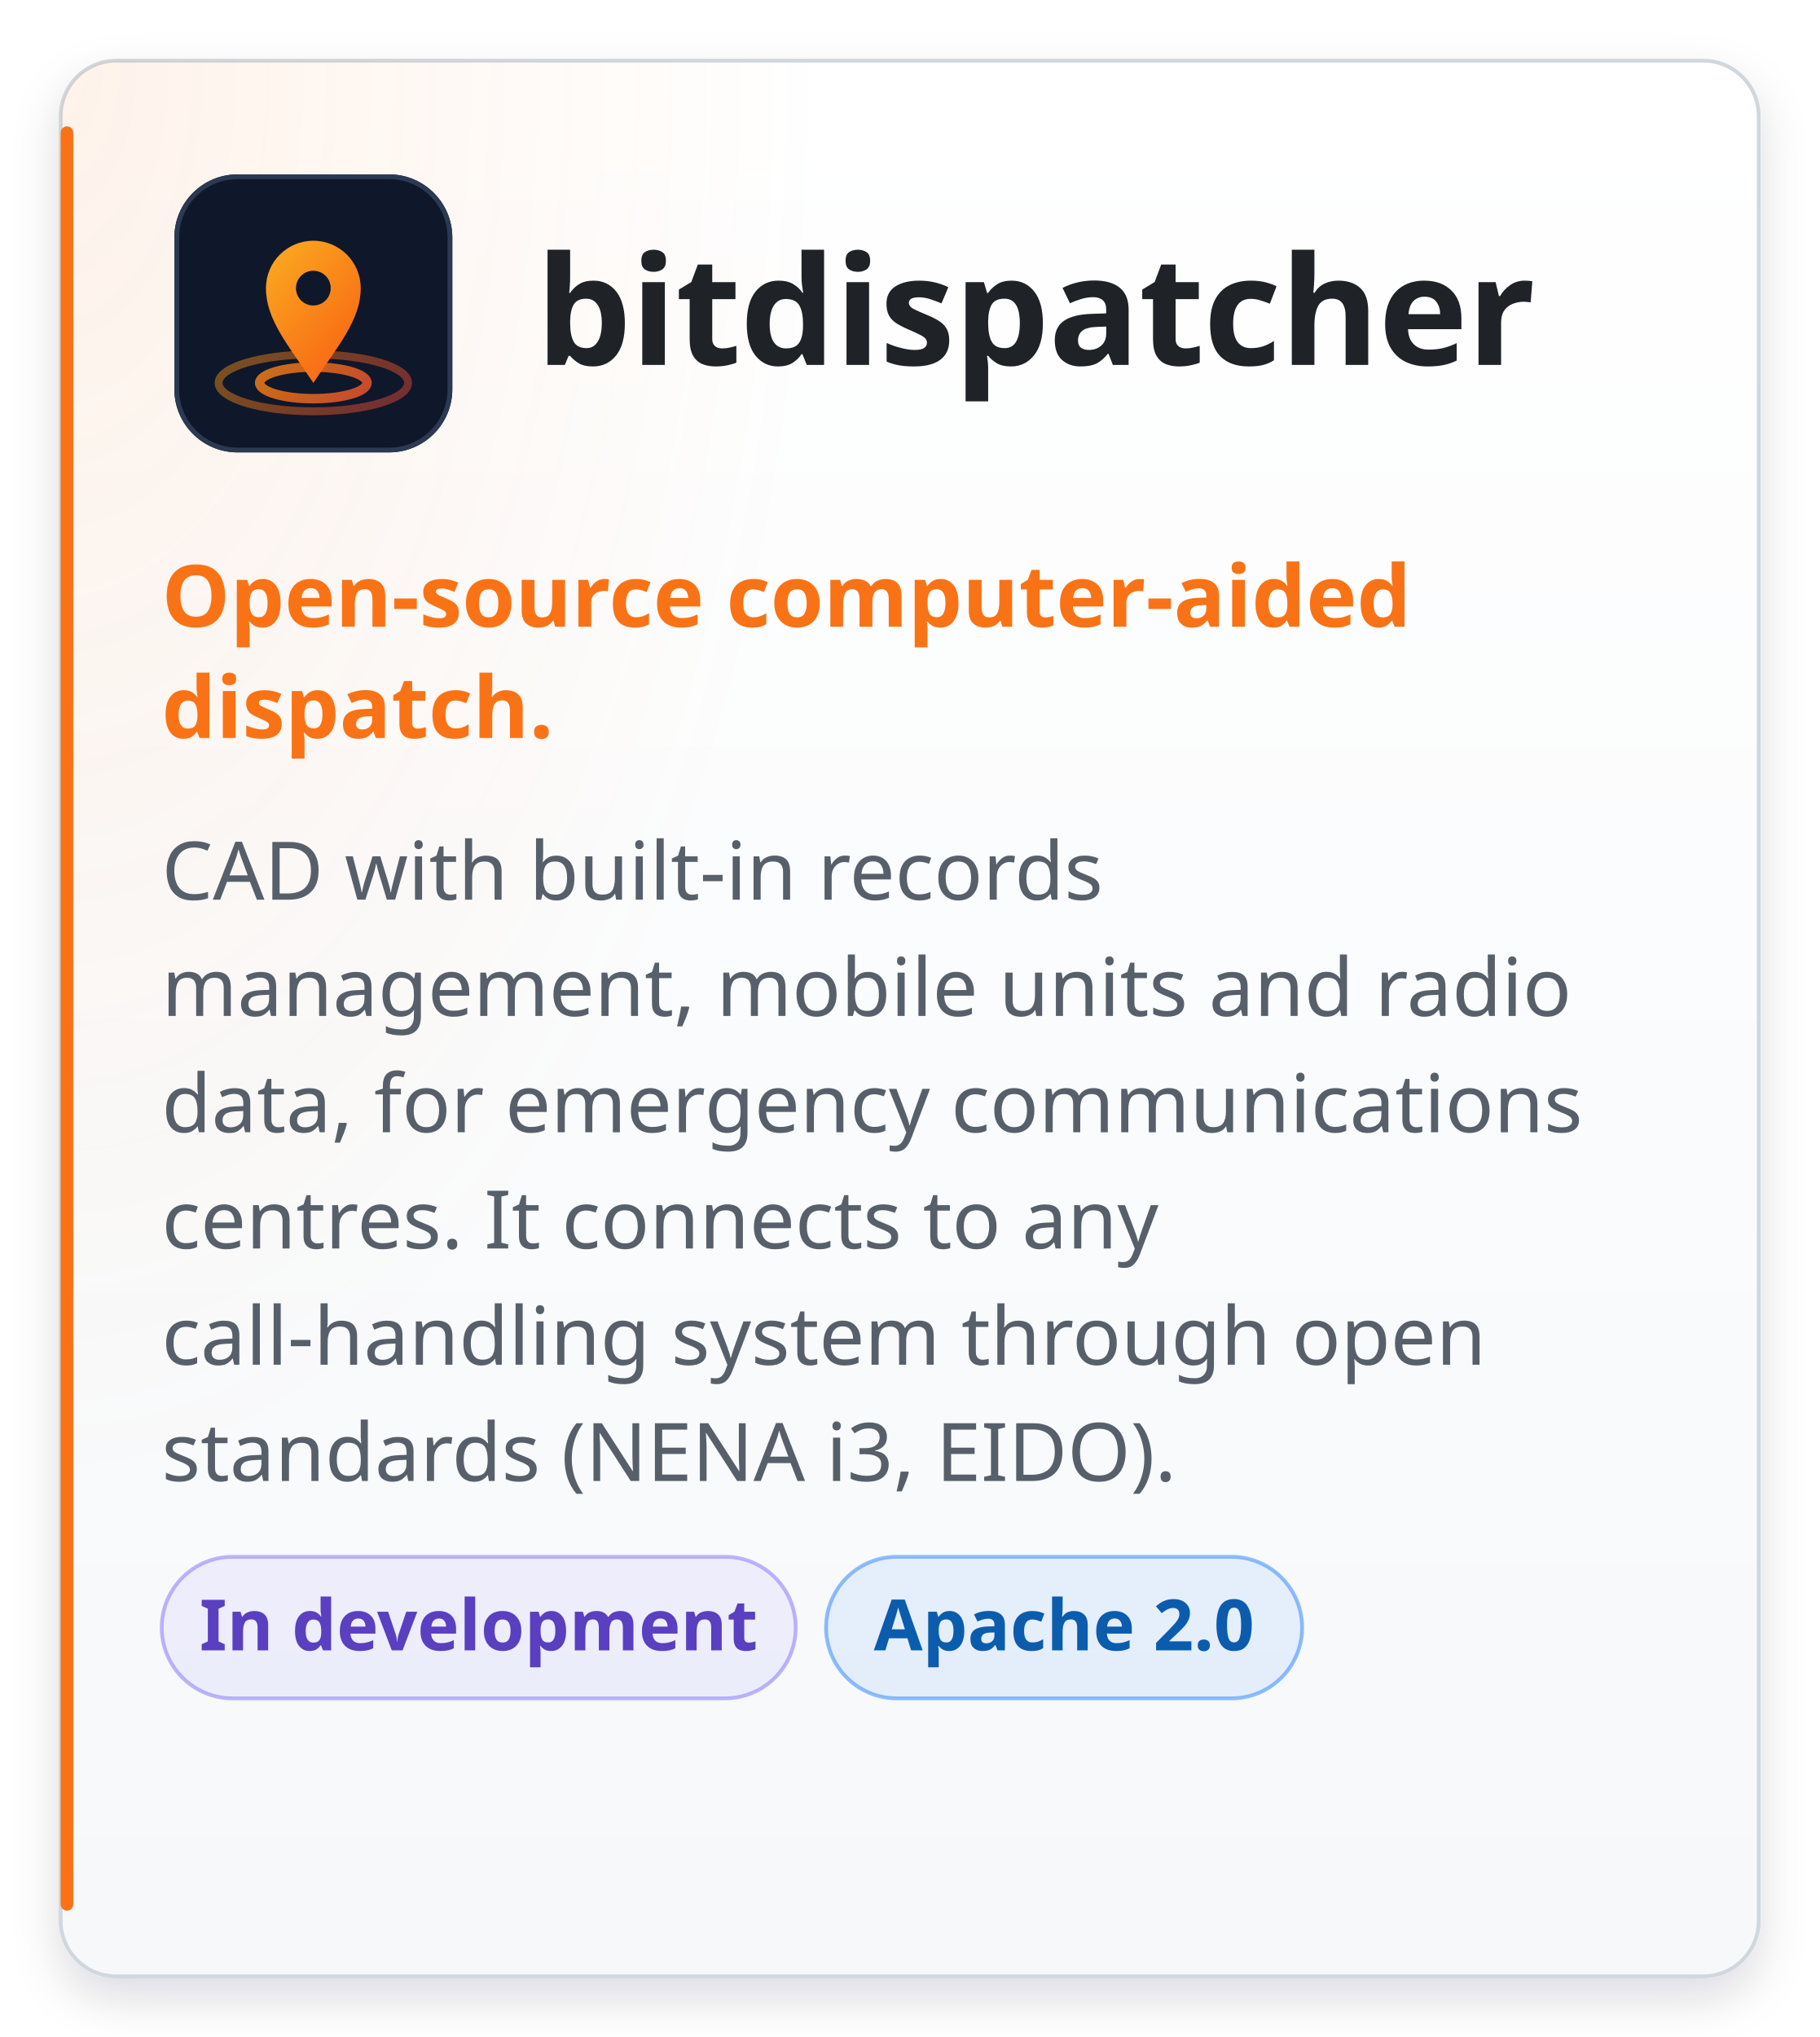
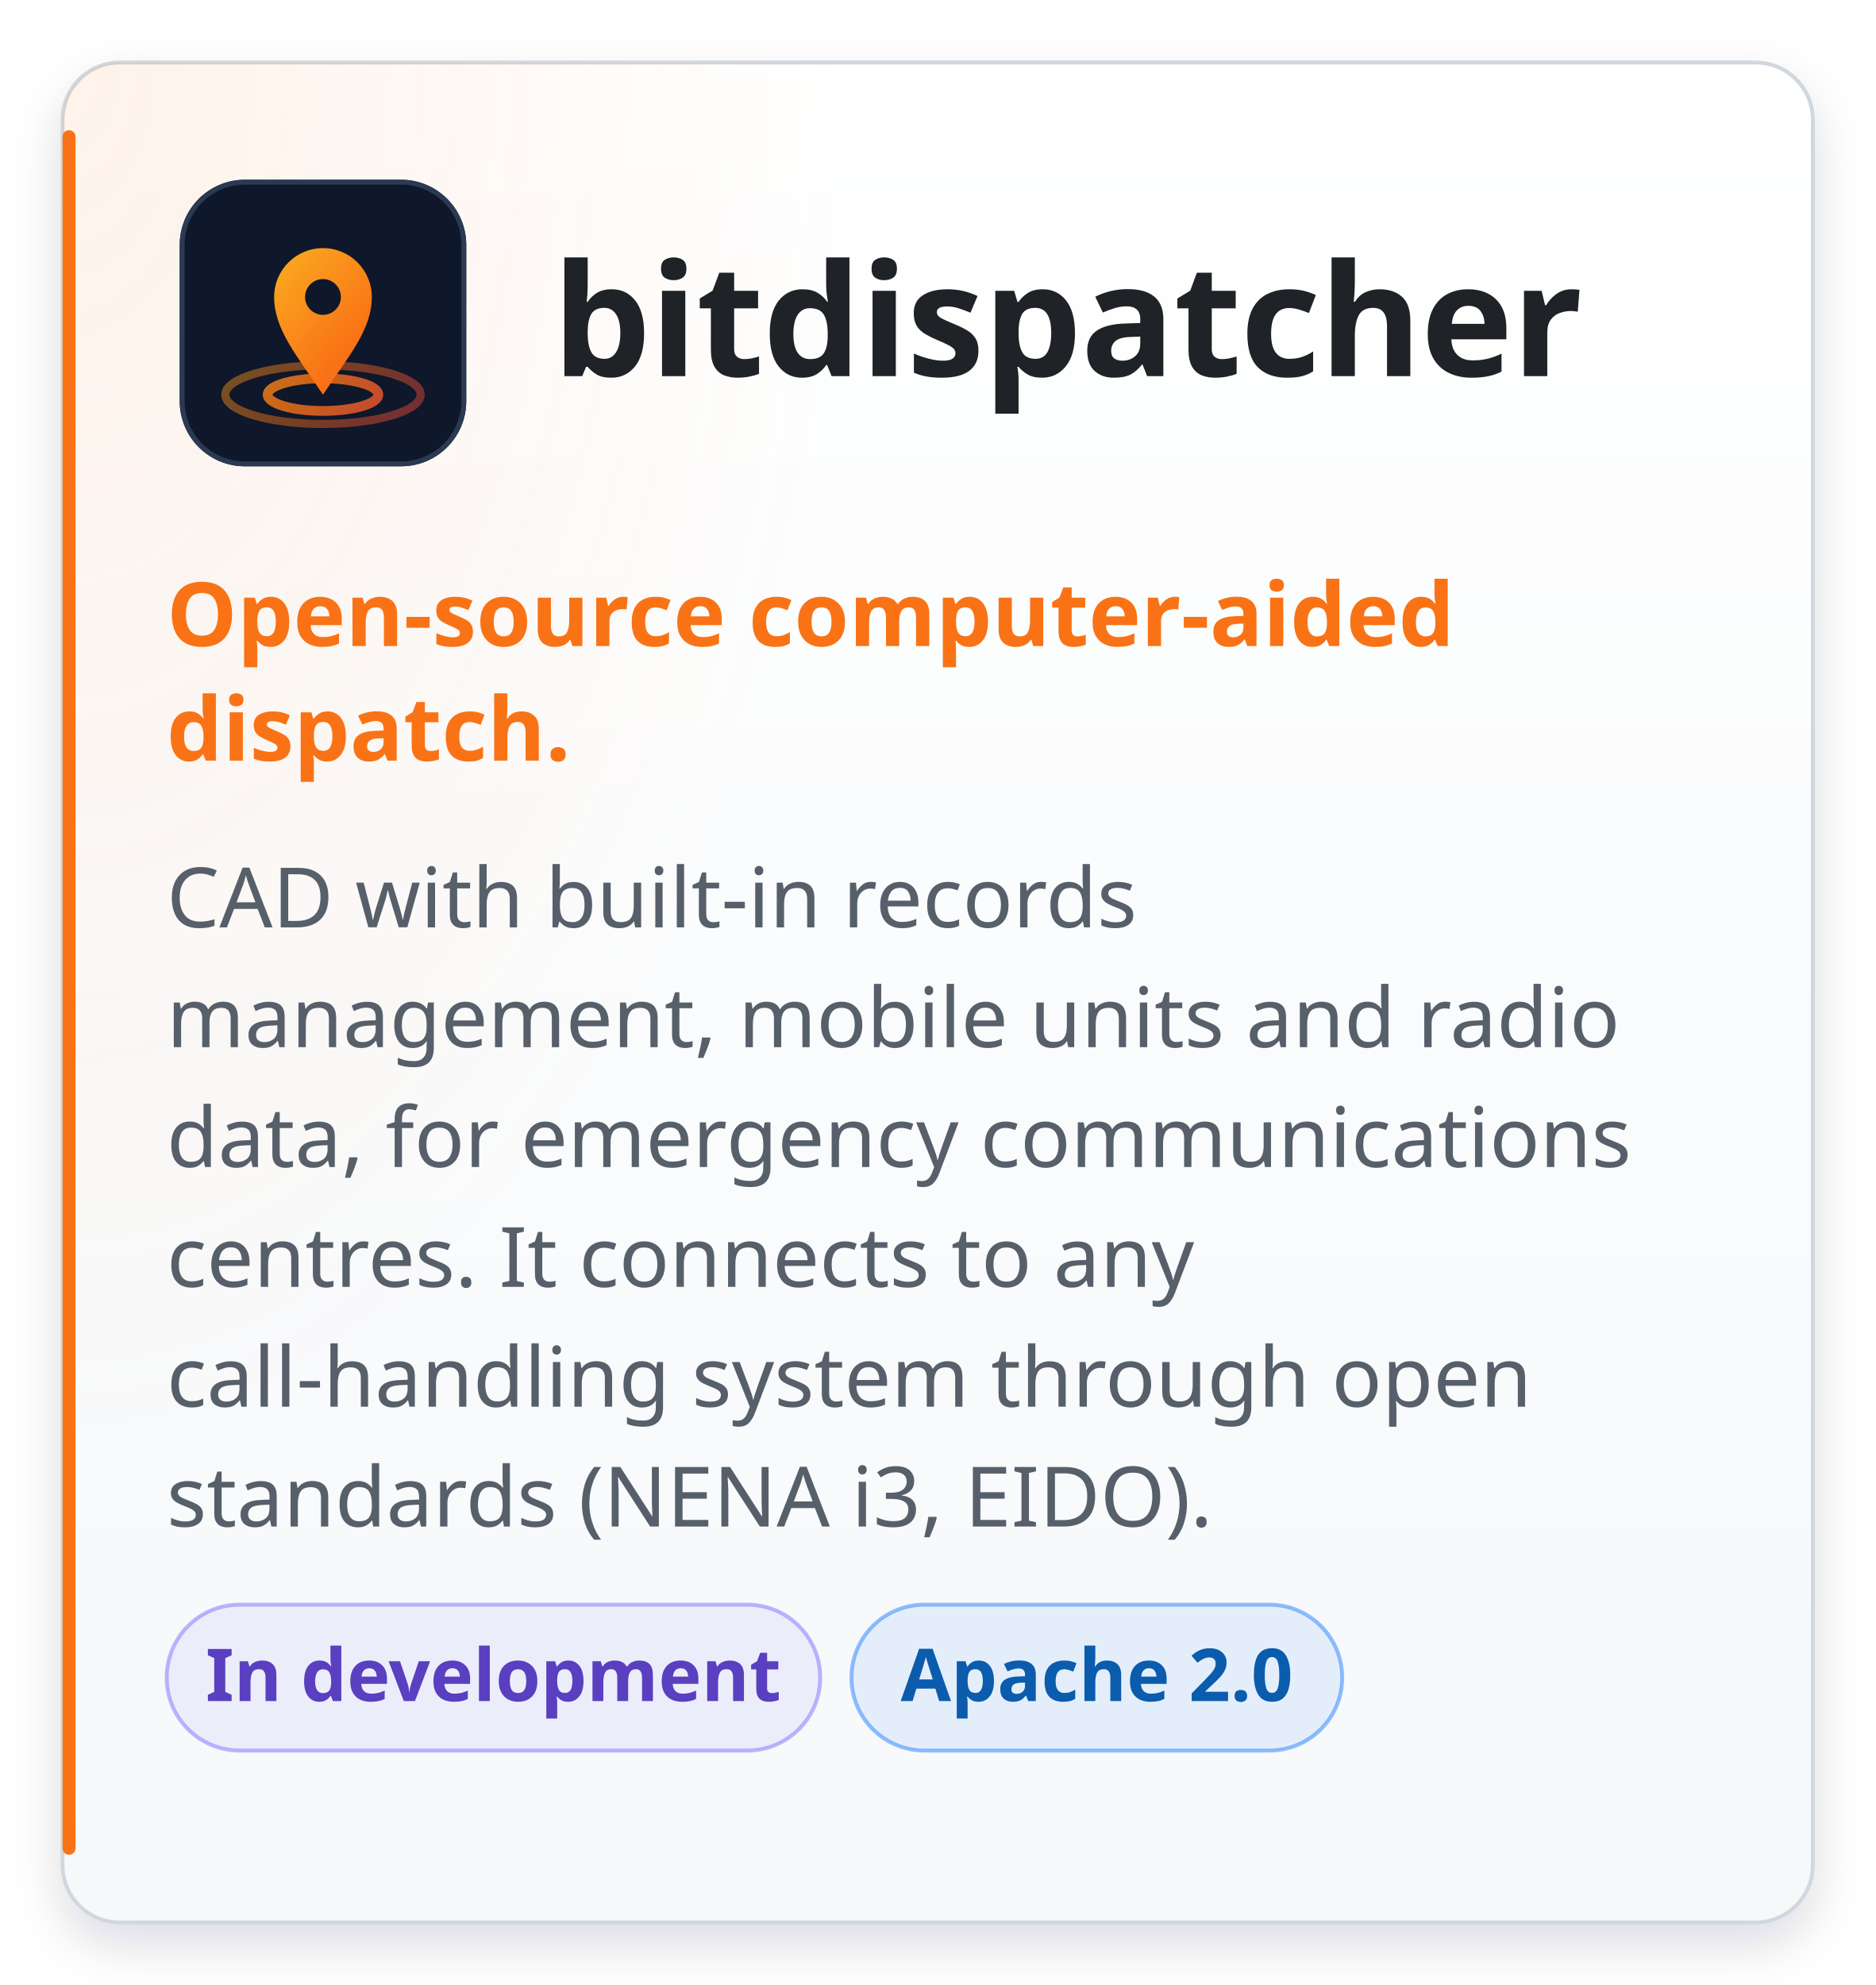
- <svg xmlns="http://www.w3.org/2000/svg" viewBox="0 0 720 806" width="720" height="806" role="img" aria-label="bitdispatcher: Open-source computer-aided dispatch.">
+ <svg xmlns="http://www.w3.org/2000/svg" viewBox="0 0 720 762" width="720" height="762" role="img" aria-label="bitdispatcher: Open-source computer-aided dispatch.">
  <defs>
    <linearGradient id="cardfill" x1="0" y1="0" x2="0" y2="1">
      <stop offset="0" stop-color="#ffffff" />
      <stop offset="1" stop-color="#f6f8fa" />
    </linearGradient>
    <radialGradient id="accentglow" cx="0" cy="0" r="0.75" gradientTransform="scale(0.6 1)">
      <stop offset="0" stop-color="#f97316" stop-opacity="0.09" />
      <stop offset="1" stop-color="#f97316" stop-opacity="0" />
    </radialGradient>
    <filter id="lift" x="-5%" y="-8%" width="110%" height="125%">
      <feDropShadow dx="0" dy="8" stdDeviation="9" flood-color="#1f2328" flood-opacity="0.14" />
    </filter>
  </defs>
  <g font-family="-apple-system, 'Segoe UI', 'Noto Sans', Helvetica, Arial, sans-serif">
-     <rect x="24" y="24" width="672" height="758" rx="22" fill="url(#cardfill)" stroke="#d0d7de" stroke-width="1.5" filter="url(#lift)" />
-     <rect x="24" y="24" width="672" height="758" rx="22" fill="url(#accentglow)" />
-     <rect x="24" y="50" width="5" height="706" rx="2.5" fill="#f97316" />
+     <rect x="24" y="24" width="672" height="714" rx="22" fill="url(#cardfill)" stroke="#d0d7de" stroke-width="1.5" filter="url(#lift)" />
+     <rect x="24" y="24" width="672" height="714" rx="22" fill="url(#accentglow)" />
+     <rect x="24" y="50" width="5" height="662" rx="2.5" fill="#f97316" />
    <svg x="64" y="64" width="120" height="120" viewBox="0 0 96 96">
      <rect x="4" y="4" width="88" height="88" rx="20" fill="#0f172a" />
      <rect x="4.75" y="4.75" width="86.5" height="86.5" rx="19.25" fill="none" stroke="#2b3a52" stroke-width="1.5" />
      <defs>
        <linearGradient id="bdg" gradientUnits="userSpaceOnUse" x1="18" y1="25" x2="78" y2="79">
          <stop offset="0" stop-color="#fbbf24" />
          <stop offset=".6" stop-color="#f97316" />
          <stop offset="1" stop-color="#ef4444" />
        </linearGradient>
      </defs>
      <g fill="none" stroke="url(#bdg)" stroke-linecap="round">
        <ellipse cx="48" cy="70" rx="30" ry="9" stroke-width="2.5" stroke-opacity="0.45" />
        <ellipse cx="48" cy="70" rx="17" ry="5" stroke-width="3" stroke-opacity="0.8" />
      </g>
      <path d="M48 70 C40 58 33 50 33 40 a15 15 0 0 1 30 0 C63 50 56 58 48 70 Z" fill="url(#bdg)" />
      <circle cx="48" cy="40" r="5.5" fill="#0f172a" />
    </svg>
    <text x="212" y="144.4" font-size="60" font-weight="800" fill="#1f2328" letter-spacing="-0.5">bitdispatcher</text>
    <text x="64" y="248.0" font-size="34" font-weight="600" fill="#f97316">Open-source computer-aided</text>
    <text x="64" y="292.0" font-size="34" font-weight="600" fill="#f97316">dispatch.</text>
    <text x="64" y="356.0" font-size="32" fill="#57606a">CAD with built-in records</text>
    <text x="64" y="402.0" font-size="32" fill="#57606a">management, mobile units and radio</text>
    <text x="64" y="448.0" font-size="32" fill="#57606a">data, for emergency communications</text>
    <text x="64" y="494.0" font-size="32" fill="#57606a">centres. It connects to any</text>
    <text x="64" y="540.0" font-size="32" fill="#57606a">call-handling system through open</text>
    <text x="64" y="586.0" font-size="32" fill="#57606a">standards (NENA i3, EIDO).</text>
    <rect x="64.0" y="616" width="250.9" height="56" rx="28.0" fill="#8b7bff" fill-opacity="0.1" stroke="#8b7bff" stroke-opacity="0.55" stroke-width="1.5" />
    <text x="189.4" y="653.0" font-size="28" font-weight="600" fill="#5a3fc0" text-anchor="middle">In development</text>
    <rect x="326.9" y="616" width="188.4" height="56" rx="28.0" fill="#388bfd" fill-opacity="0.1" stroke="#388bfd" stroke-opacity="0.55" stroke-width="1.5" />
    <text x="421.1" y="653.0" font-size="28" font-weight="600" fill="#0b5cad" text-anchor="middle">Apache 2.0</text>
  </g>
</svg>
